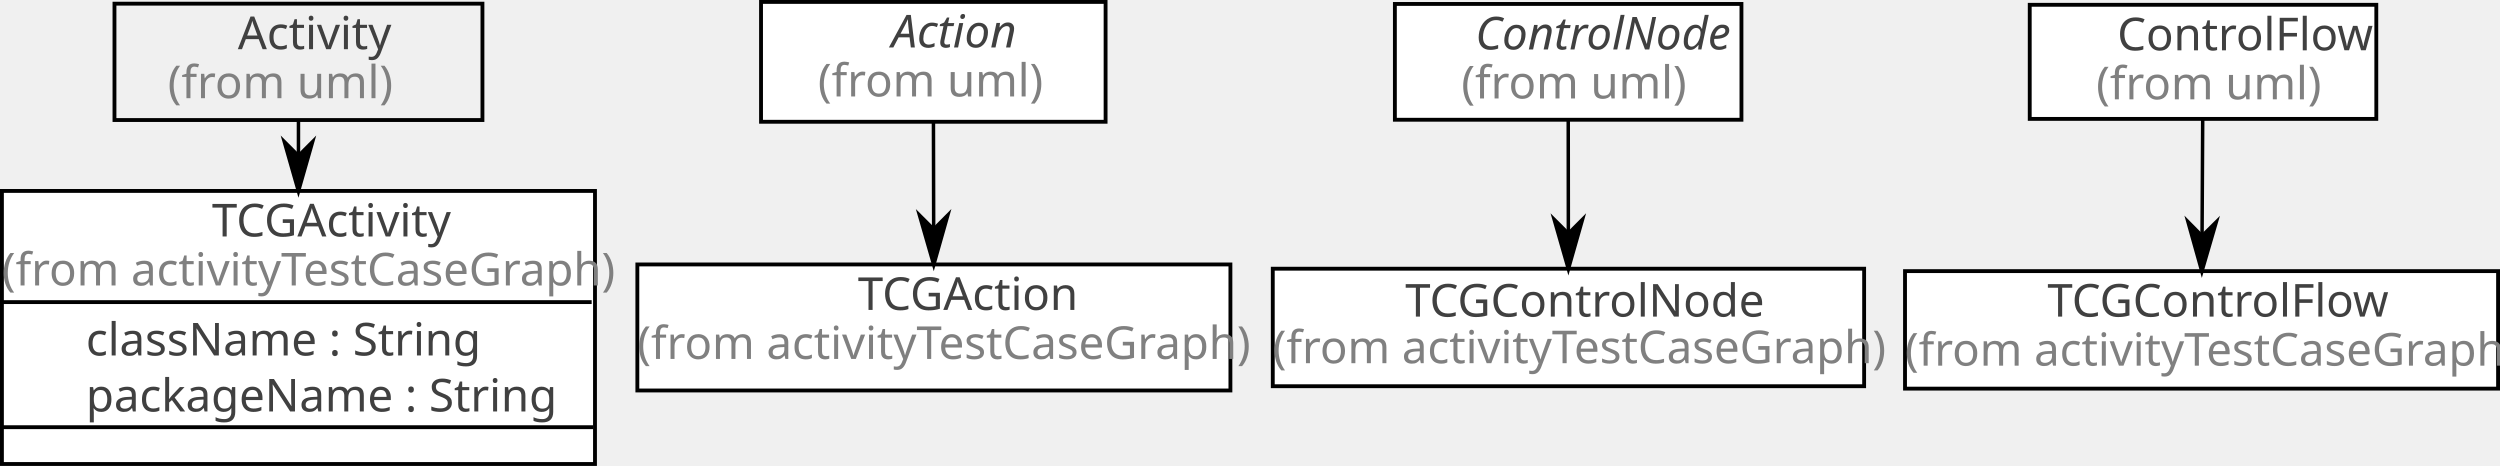
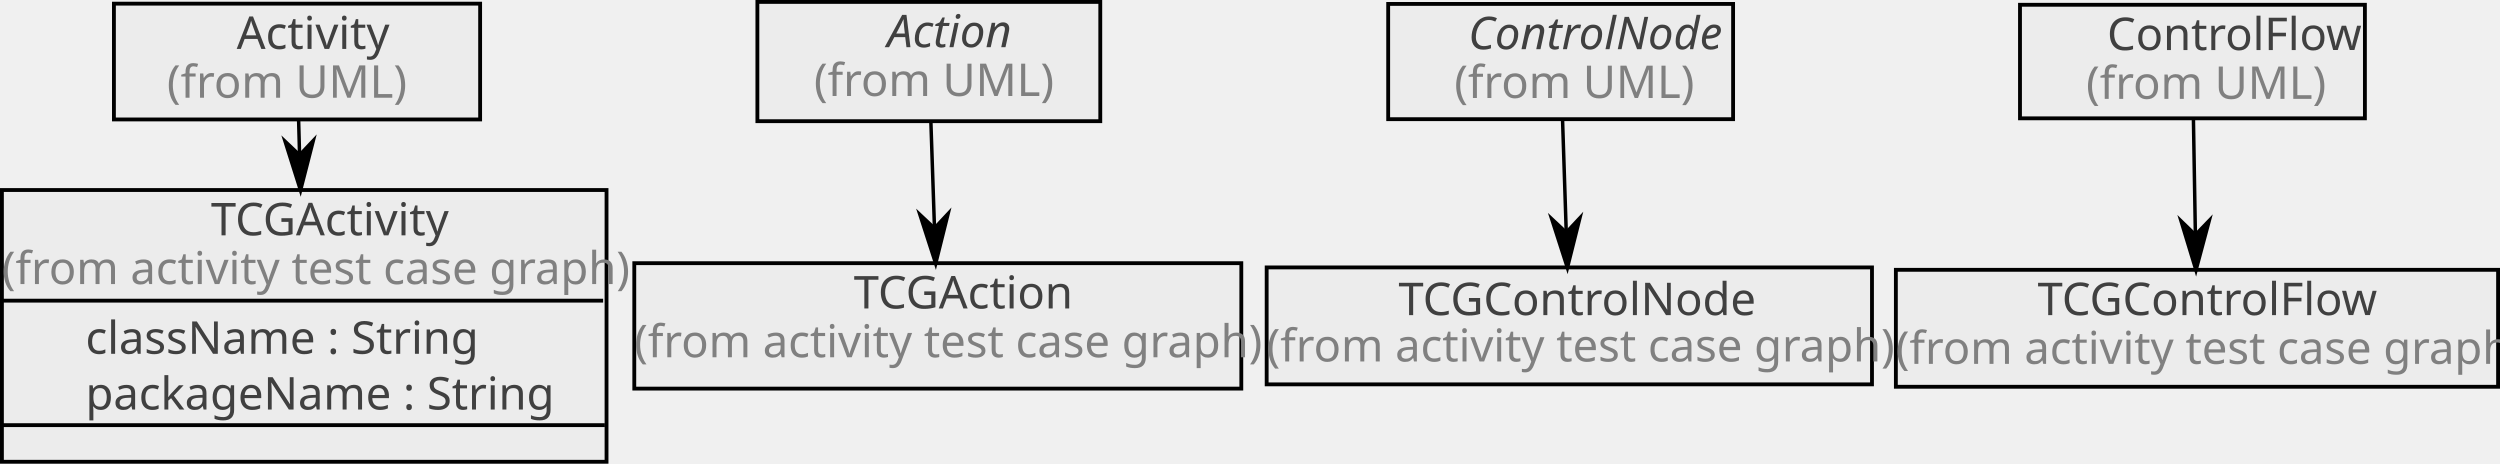
- <svg xmlns="http://www.w3.org/2000/svg" xmlns:xlink="http://www.w3.org/1999/xlink" shape-rendering="auto" width="714.13" text-rendering="auto" contentScriptType="text/ecmascript" color-interpolation="auto" color-rendering="auto" preserveAspectRatio="xMidYMid meet" font-size="12" viewBox="0 0 714.13 133.091" image-rendering="auto" stroke-miterlimit="10" zoomAndPan="magnify" version="1.0" contentStyleType="text/css" font-style="normal" height="133.091" font-weight="normal" id="svg2" style="font-size:12px;font-style:normal;font-weight:normal;fill:#000000;fill-opacity:1;stroke:#000000;stroke-width:1;stroke-linecap:square;stroke-linejoin:miter;stroke-miterlimit:10;stroke-opacity:1;stroke-dasharray:none;stroke-dashoffset:0;font-family:Dialog">
+ <svg xmlns="http://www.w3.org/2000/svg" xmlns:xlink="http://www.w3.org/1999/xlink" shape-rendering="auto" width="717.574" text-rendering="auto" contentScriptType="text/ecmascript" color-interpolation="auto" color-rendering="auto" preserveAspectRatio="xMidYMid meet" font-size="12" viewBox="0 0 717.574 133.091" image-rendering="auto" stroke-miterlimit="10" zoomAndPan="magnify" version="1.0" contentStyleType="text/css" font-style="normal" height="133.091" font-weight="normal" id="svg2" style="font-size:12px;font-style:normal;font-weight:normal;fill:#000000;fill-opacity:1;stroke:#000000;stroke-width:1;stroke-linecap:square;stroke-linejoin:miter;stroke-miterlimit:10;stroke-opacity:1;stroke-dasharray:none;stroke-dashoffset:0;font-family:Dialog">
  <defs id="genericDefs">
    <marker orient="auto" refY="0" refX="0" id="Arrow1Lend" style="overflow:visible">
      <path id="path4189" d="M 0,0 5,-5 -12.5,0 5,5 0,0 z" style="fill-rule:evenodd;stroke:#000000;stroke-width:1pt" transform="matrix(-0.8,0,0,-0.8,-10,0)" />
    </marker>
    <marker orient="auto" refY="0" refX="0" id="Arrow1Send" style="overflow:visible">
      <path id="path4201" d="M 0,0 5,-5 -12.5,0 5,5 0,0 z" style="fill-rule:evenodd;stroke:#000000;stroke-width:1pt" transform="matrix(-0.2,0,0,-0.2,-1.2,0)" />
    </marker>
    <marker orient="auto" refY="0" refX="0" id="Arrow1Lend-1" style="overflow:visible">
      <path id="path4189-7" d="M 0,0 5,-5 -12.5,0 5,5 0,0 z" style="fill-rule:evenodd;stroke:#000000;stroke-width:1pt" transform="matrix(-0.8,0,0,-0.8,-10,0)" />
    </marker>
    <marker orient="auto" refY="0" refX="0" id="Arrow1Lend-0" style="overflow:visible">
      <path id="path4189-9" d="M 0,0 5,-5 -12.5,0 5,5 0,0 z" style="fill-rule:evenodd;stroke:#000000;stroke-width:1pt" transform="matrix(-0.8,0,0,-0.8,-10,0)" />
    </marker>
    <marker orient="auto" refY="0" refX="0" id="Arrow1Lend-8" style="overflow:visible">
      <path id="path4189-2" d="M 0,0 5,-5 -12.5,0 5,5 0,0 z" style="fill-rule:evenodd;stroke:#000000;stroke-width:1pt" transform="matrix(-0.8,0,0,-0.8,-10,0)" />
    </marker>
    <defs id="defs1">
      <linearGradient spreadMethod="pad" xlink:show="other" id="linearGradient1" xlink:actuate="onLoad" xlink:type="simple" y2="89" gradientUnits="userSpaceOnUse" y1="10" x2="255" x1="255" gradientTransform="translate(9.45,9.45)">
        <stop id="stop9" offset="0%" stop-color="rgb(248,249,209)" stop-opacity="1" />
        <stop id="stop11" offset="100%" stop-color="white" stop-opacity="1" />
      </linearGradient>
      <linearGradient spreadMethod="pad" xlink:show="other" id="linearGradient2" xlink:actuate="onLoad" xlink:type="simple" y2="91" gradientUnits="userSpaceOnUse" y1="10" x2="15" x1="15">
        <stop id="stop14" offset="0%" stop-color="rgb(248,249,209)" stop-opacity="1" />
        <stop id="stop16" offset="100%" stop-color="white" stop-opacity="1" />
      </linearGradient>
      <linearGradient spreadMethod="pad" xlink:show="other" id="linearGradient3" xlink:actuate="onLoad" xlink:type="simple" y2="163" gradientUnits="userSpaceOnUse" y1="100" x2="10" x1="10">
        <stop id="stop19" offset="0%" stop-color="rgb(248,249,209)" stop-opacity="1" />
        <stop id="stop21" offset="100%" stop-color="white" stop-opacity="1" />
      </linearGradient>
      <linearGradient spreadMethod="pad" xlink:show="other" id="linearGradient4" xlink:actuate="onLoad" xlink:type="simple" y2="226" gradientUnits="userSpaceOnUse" y1="170" x2="100" x1="100">
        <stop id="stop24" offset="0%" stop-color="rgb(248,249,209)" stop-opacity="1" />
        <stop id="stop26" offset="100%" stop-color="white" stop-opacity="1" />
      </linearGradient>
      <linearGradient spreadMethod="pad" xlink:show="other" id="linearGradient5" xlink:actuate="onLoad" xlink:type="simple" y2="291" gradientUnits="userSpaceOnUse" y1="235" x2="100" x1="100">
        <stop id="stop29" offset="0%" stop-color="rgb(248,249,209)" stop-opacity="1" />
        <stop id="stop31" offset="100%" stop-color="white" stop-opacity="1" />
      </linearGradient>
      <linearGradient spreadMethod="pad" xlink:show="other" id="linearGradient6" xlink:actuate="onLoad" xlink:type="simple" y2="156" gradientUnits="userSpaceOnUse" y1="100" x2="255" x1="255">
        <stop id="stop34" offset="0%" stop-color="rgb(248,249,209)" stop-opacity="1" />
        <stop id="stop36" offset="100%" stop-color="white" stop-opacity="1" />
      </linearGradient>
      <linearGradient spreadMethod="pad" xlink:show="other" id="linearGradient7" xlink:actuate="onLoad" xlink:type="simple" y2="291" gradientUnits="userSpaceOnUse" y1="235" x2="255" x1="255">
        <stop id="stop39" offset="0%" stop-color="rgb(248,249,209)" stop-opacity="1" />
        <stop id="stop41" offset="100%" stop-color="white" stop-opacity="1" />
      </linearGradient>
      <linearGradient spreadMethod="pad" xlink:show="other" id="linearGradient8" xlink:actuate="onLoad" xlink:type="simple" y2="221" gradientUnits="userSpaceOnUse" y1="165" x2="255" x1="255">
        <stop id="stop44" offset="0%" stop-color="rgb(248,249,209)" stop-opacity="1" />
        <stop id="stop46" offset="100%" stop-color="white" stop-opacity="1" />
      </linearGradient>
      <clipPath id="clipPath2" clipPathUnits="userSpaceOnUse">
        <path id="path52" d="m 254,9 169,0 0,18 -169,0 0,-18 z" />
      </clipPath>
      <clipPath id="clipPath5" clipPathUnits="userSpaceOnUse">
        <path id="path61" d="m 259,43 137,0 0,18 -137,0 0,-18 z" />
      </clipPath>
      <clipPath id="clipPath7" clipPathUnits="userSpaceOnUse">
        <path id="path67" d="m 259,59 156,0 0,18 -156,0 0,-18 z" />
      </clipPath>
      <clipPath id="clipPath11" clipPathUnits="userSpaceOnUse">
        <path id="path79" d="m 404,10 18,0 0,18 -18,0 0,-18 z" />
      </clipPath>
      <clipPath id="clipPath12" clipPathUnits="userSpaceOnUse">
        <path id="path82" d="m -1,-1 436,0 0,305 -436,0 0,-305 z" />
      </clipPath>
      <clipPath id="clipPath14" clipPathUnits="userSpaceOnUse">
        <path id="path88" d="M 14,9 202,9 202,27 14,27 14,9 z" />
      </clipPath>
      <clipPath id="clipPath17" clipPathUnits="userSpaceOnUse">
        <path id="path97" d="m 19,43 143,0 0,18 -143,0 0,-18 z" />
      </clipPath>
      <clipPath id="clipPath18" clipPathUnits="userSpaceOnUse">
        <path id="path100" d="m 38,43 124,0 0,18 -124,0 0,-18 z" />
      </clipPath>
      <clipPath id="clipPath19" clipPathUnits="userSpaceOnUse">
        <path id="path103" d="m 19,59 178,0 0,18 -178,0 0,-18 z" />
      </clipPath>
      <clipPath id="clipPath20" clipPathUnits="userSpaceOnUse">
        <path id="path106" d="m 38,59 159,0 0,18 -159,0 0,-18 z" />
      </clipPath>
      <clipPath id="clipPath21" clipPathUnits="userSpaceOnUse">
        <path id="path109" d="m 14,41 188,0 0,37 -188,0 0,-37 z" />
      </clipPath>
      <clipPath id="clipPath22" clipPathUnits="userSpaceOnUse">
        <path id="path112" d="m 14,76 188,0 0,16 -188,0 0,-16 z" />
      </clipPath>
      <clipPath id="clipPath23" clipPathUnits="userSpaceOnUse">
        <path id="path115" d="m 183,10 18,0 0,18 -18,0 0,-18 z" />
      </clipPath>
      <clipPath id="clipPath25" clipPathUnits="userSpaceOnUse">
        <path id="path121" d="m 9,99 193,0 0,18 -193,0 0,-18 z" />
      </clipPath>
      <clipPath id="clipPath28" clipPathUnits="userSpaceOnUse">
        <path id="path130" d="m 14,133 183,0 0,18 -183,0 0,-18 z" />
      </clipPath>
      <clipPath id="clipPath29" clipPathUnits="userSpaceOnUse">
        <path id="path133" d="m 33,133 164,0 0,18 -164,0 0,-18 z" />
      </clipPath>
      <clipPath id="clipPath30" clipPathUnits="userSpaceOnUse">
        <path id="path136" d="m 9,131 193,0 0,21 -193,0 0,-21 z" />
      </clipPath>
      <clipPath id="clipPath31" clipPathUnits="userSpaceOnUse">
        <path id="path139" d="m 9,150 193,0 0,14 -193,0 0,-14 z" />
      </clipPath>
      <clipPath id="clipPath32" clipPathUnits="userSpaceOnUse">
        <path id="path142" d="m 183,100 18,0 0,18 -18,0 0,-18 z" />
      </clipPath>
      <clipPath id="clipPath34" clipPathUnits="userSpaceOnUse">
        <path id="path148" d="m 99,169 102,0 0,18 -102,0 0,-18 z" />
      </clipPath>
      <clipPath id="clipPath37" clipPathUnits="userSpaceOnUse">
        <path id="path157" d="m 99,201 102,0 0,14 -102,0 0,-14 z" />
      </clipPath>
      <clipPath id="clipPath38" clipPathUnits="userSpaceOnUse">
        <path id="path160" d="m 99,213 102,0 0,14 -102,0 0,-14 z" />
      </clipPath>
      <clipPath id="clipPath39" clipPathUnits="userSpaceOnUse">
        <path id="path163" d="m 182,170 18,0 0,18 -18,0 0,-18 z" />
      </clipPath>
      <clipPath id="clipPath41" clipPathUnits="userSpaceOnUse">
        <path id="path169" d="m 99,234 102,0 0,18 -102,0 0,-18 z" />
      </clipPath>
      <clipPath id="clipPath44" clipPathUnits="userSpaceOnUse">
        <path id="path178" d="m 99,266 102,0 0,14 -102,0 0,-14 z" />
      </clipPath>
      <clipPath id="clipPath45" clipPathUnits="userSpaceOnUse">
        <path id="path181" d="m 99,278 102,0 0,14 -102,0 0,-14 z" />
      </clipPath>
      <clipPath id="clipPath46" clipPathUnits="userSpaceOnUse">
        <path id="path184" d="m 182,235 18,0 0,18 -18,0 0,-18 z" />
      </clipPath>
      <clipPath id="clipPath48" clipPathUnits="userSpaceOnUse">
        <path id="path190" d="m 254,99 169,0 0,18 -169,0 0,-18 z" />
      </clipPath>
      <clipPath id="clipPath51" clipPathUnits="userSpaceOnUse">
        <path id="path199" d="m 254,131 169,0 0,14 -169,0 0,-14 z" />
      </clipPath>
      <clipPath id="clipPath52" clipPathUnits="userSpaceOnUse">
        <path id="path202" d="m 254,143 169,0 0,14 -169,0 0,-14 z" />
      </clipPath>
      <clipPath id="clipPath53" clipPathUnits="userSpaceOnUse">
        <path id="path205" d="m 404,100 18,0 0,18 -18,0 0,-18 z" />
      </clipPath>
      <clipPath id="clipPath55" clipPathUnits="userSpaceOnUse">
        <path id="path211" d="m 254,234 169,0 0,18 -169,0 0,-18 z" />
      </clipPath>
      <clipPath id="clipPath58" clipPathUnits="userSpaceOnUse">
        <path id="path220" d="m 254,266 169,0 0,14 -169,0 0,-14 z" />
      </clipPath>
      <clipPath id="clipPath59" clipPathUnits="userSpaceOnUse">
        <path id="path223" d="m 254,278 169,0 0,14 -169,0 0,-14 z" />
      </clipPath>
      <clipPath id="clipPath60" clipPathUnits="userSpaceOnUse">
        <path id="path226" d="m 404,235 18,0 0,18 -18,0 0,-18 z" />
      </clipPath>
      <clipPath id="clipPath62" clipPathUnits="userSpaceOnUse">
        <path id="path232" d="m 254,164 169,0 0,18 -169,0 0,-18 z" />
      </clipPath>
      <clipPath id="clipPath65" clipPathUnits="userSpaceOnUse">
        <path id="path241" d="m 254,196 169,0 0,14 -169,0 0,-14 z" />
      </clipPath>
      <clipPath id="clipPath66" clipPathUnits="userSpaceOnUse">
        <path id="path244" d="m 254,208 169,0 0,14 -169,0 0,-14 z" />
      </clipPath>
      <clipPath id="clipPath67" clipPathUnits="userSpaceOnUse">
        <path id="path247" d="m 404,165 18,0 0,18 -18,0 0,-18 z" />
      </clipPath>
    </defs>
    <linearGradient xlink:href="#linearGradient2" id="linearGradient5661" gradientUnits="userSpaceOnUse" spreadMethod="pad" x1="15" y1="10" x2="15" y2="91" />
    <linearGradient xlink:href="#linearGradient3" id="linearGradient5663" gradientUnits="userSpaceOnUse" spreadMethod="pad" x1="10" y1="100" x2="10" y2="163" />
    <linearGradient xlink:href="#linearGradient4" id="linearGradient5665" gradientUnits="userSpaceOnUse" spreadMethod="pad" x1="100" y1="170" x2="100" y2="226" />
    <linearGradient xlink:href="#linearGradient5" id="linearGradient5667" gradientUnits="userSpaceOnUse" spreadMethod="pad" x1="100" y1="235" x2="100" y2="291" />
    <linearGradient xlink:href="#linearGradient6" id="linearGradient5669" gradientUnits="userSpaceOnUse" spreadMethod="pad" x1="255" y1="100" x2="255" y2="156" />
    <linearGradient xlink:href="#linearGradient7" id="linearGradient5671" gradientUnits="userSpaceOnUse" spreadMethod="pad" x1="255" y1="235" x2="255" y2="291" />
    <linearGradient xlink:href="#linearGradient8" id="linearGradient5673" gradientUnits="userSpaceOnUse" spreadMethod="pad" x1="255" y1="165" x2="255" y2="221" />
  </defs>
-   <rect x="0.55" y="54.541" clip-path="none" width="169.41" height="78" id="rect259" style="font-size:13px;fill:#ffffff;fill-opacity:1;stroke:#000000;stroke-width:1.1;stroke-linecap:butt;stroke-opacity:1;font-family:Tahoma" />
+   <rect x="0.55" y="54.541" clip-path="none" width="173.543" height="78" id="rect259" style="font-size:13px;fill:#ececec;fill-opacity:1;stroke:#000000;stroke-width:1.1;stroke-linecap:butt;stroke-opacity:1;font-family:Tahoma" />
  <text x="60.55" y="67.541" clip-path="none" xml:space="preserve" id="text263" style="font-size:13px;fill:#404040;stroke:none;font-family:Tahoma">TCGActivity</text>
-   <text xml:space="preserve" x="0.55" y="81.541" clip-path="none" id="text265" style="font-size:13px;fill:#808080;stroke:none;font-family:Tahoma">(from activityTestCaseGraph)</text>
+   <text xml:space="preserve" x="0.55" y="81.541" clip-path="none" id="text265" style="font-size:13px;fill:#808080;stroke:none;font-family:Tahoma">(from activity test case graph)</text>
  <text x="24.55" y="101.541" clip-path="none" xml:space="preserve" id="text269" style="font-size:13px;fill:#404040;stroke:none;font-family:Tahoma">className : String</text>
  <text x="24.55" y="117.541" clip-path="none" xml:space="preserve" id="text273" style="font-size:13px;fill:#404040;stroke:none;font-family:Tahoma">packageName : String</text>
-   <line clip-path="none" x1="0.555" x2="169.007" y1="86.297" y2="86.297" id="line275" style="font-size:13px;fill:none;stroke:#000000;stroke-width:1.1;stroke-linecap:butt;stroke-opacity:1;font-family:Tahoma" />
-   <line clip-path="none" x1="0.556" x2="169.492" y1="122.028" y2="122.028" id="line277" style="font-size:13px;fill:none;stroke:#000000;stroke-width:1.1;stroke-linecap:butt;stroke-opacity:1;font-family:Tahoma" />
-   <rect x="32.699" y="1.049" clip-path="none" width="105.113" height="33.237" id="rect287" style="font-size:13px;fill:none;stroke:#000000;stroke-width:1.1;stroke-linecap:butt;stroke-opacity:1;font-family:Tahoma" />
+   <line clip-path="none" x1="0.555" x2="173.117" y1="86.297" y2="86.297" id="line275" style="font-size:13px;fill:none;stroke:#000000;stroke-width:1.1;stroke-linecap:butt;stroke-opacity:1;font-family:Tahoma" />
+   <line clip-path="none" x1="0.557" x2="173.614" y1="122.028" y2="122.028" id="line277" style="font-size:13px;fill:none;stroke:#000000;stroke-width:1.1;stroke-linecap:butt;stroke-opacity:1;font-family:Tahoma" />
+   <rect x="32.699" y="1.049" clip-path="none" width="105.113" height="33.237" id="rect287" style="font-size:13px;fill:#ececec;stroke:#000000;stroke-width:1.1;stroke-linecap:butt;stroke-opacity:1;font-family:Tahoma" />
  <text x="67.935" y="14.049" clip-path="none" xml:space="preserve" id="text291" style="font-size:13px;fill:#404040;stroke:none;font-family:Tahoma">Activity</text>
-   <text xml:space="preserve" x="47.935" y="28.049" clip-path="none" id="text293" style="font-size:13px;fill:#808080;stroke:none;font-family:Tahoma">(from uml)</text>
-   <rect x="217.391" y="0.55" clip-path="none" width="98.422" height="34.234" id="rect315" style="font-size:13px;fill:#ffffff;fill-opacity:1;stroke:#000000;stroke-width:1.1;stroke-linecap:butt;stroke-opacity:1;font-family:Tahoma" />
+   <text xml:space="preserve" x="47.935" y="28.049" clip-path="none" id="text293" style="font-size:13px;fill:#808080;stroke:none;font-family:Tahoma">(from UML)</text>
+   <rect x="217.391" y="0.55" clip-path="none" width="98.422" height="34.234" id="rect315" style="font-size:13px;fill:#ececec;fill-opacity:1;stroke:#000000;stroke-width:1.1;stroke-linecap:butt;stroke-opacity:1;font-family:Tahoma" />
  <text x="254.654" y="13.55" clip-path="none" font-style="italic" xml:space="preserve" id="text319" style="font-size:13px;font-style:italic;fill:#404040;stroke:none;font-family:Tahoma">Action</text>
-   <text xml:space="preserve" x="233.654" y="27.55" clip-path="none" id="text321" style="font-size:13px;fill:#808080;stroke:none;font-family:Tahoma">(from uml)</text>
-   <rect x="398.45" y="1.127" clip-path="none" width="99" height="33.08" id="rect339" style="font-size:13px;fill:#ffffff;fill-opacity:1;stroke:#000000;stroke-width:1.1;stroke-linecap:butt;stroke-opacity:1;font-family:Tahoma" />
+   <text xml:space="preserve" x="233.654" y="27.55" clip-path="none" id="text321" style="font-size:13px;fill:#808080;stroke:none;font-family:Tahoma">(from UML)</text>
+   <rect x="398.45" y="1.127" clip-path="none" width="99" height="33.08" id="rect339" style="font-size:13px;fill:#ececec;fill-opacity:1;stroke:#000000;stroke-width:1.1;stroke-linecap:butt;stroke-opacity:1;font-family:Tahoma" />
  <text x="421.45" y="14.127" clip-path="none" font-style="italic" xml:space="preserve" id="text343" style="font-size:13px;font-style:italic;fill:#404040;stroke:none;font-family:Tahoma">ControlNode</text>
-   <text xml:space="preserve" x="417.45" y="28.127" clip-path="none" id="text345" style="font-size:13px;fill:#808080;stroke:none;font-family:Tahoma">(from uml)</text>
-   <rect x="579.797" y="1.371" clip-path="none" width="99" height="32.593" id="rect359" style="font-size:13px;fill:#ffffff;fill-opacity:1;stroke:#000000;stroke-width:1.1;stroke-linecap:butt;stroke-opacity:1;font-family:Tahoma" />
+   <text xml:space="preserve" x="417.45" y="28.127" clip-path="none" id="text345" style="font-size:13px;fill:#808080;stroke:none;font-family:Tahoma">(from UML)</text>
+   <rect x="579.797" y="1.371" clip-path="none" width="99" height="32.593" id="rect359" style="font-size:13px;fill:#ececec;fill-opacity:1;stroke:#000000;stroke-width:1.1;stroke-linecap:butt;stroke-opacity:1;font-family:Tahoma" />
  <text x="604.797" y="14.371" clip-path="none" xml:space="preserve" id="text363" style="font-size:13px;fill:#404040;stroke:none;font-family:Tahoma">ControlFlow</text>
-   <text xml:space="preserve" x="598.797" y="28.371" clip-path="none" id="text365" style="font-size:13px;fill:#808080;stroke:none;font-family:Tahoma">(from uml)</text>
-   <rect x="182.06" y="75.54" clip-path="none" width="169.41" height="36.002" id="rect379" style="font-size:13px;fill:#ffffff;fill-opacity:1;stroke:#000000;stroke-width:1.1;stroke-linecap:butt;stroke-opacity:1;font-family:Tahoma" />
+   <text xml:space="preserve" x="598.797" y="28.371" clip-path="none" id="text365" style="font-size:13px;fill:#808080;stroke:none;font-family:Tahoma">(from UML)</text>
+   <rect x="182.06" y="75.54" clip-path="none" width="174.232" height="36.002" id="rect379" style="font-size:13px;fill:#ececec;fill-opacity:1;stroke:#000000;stroke-width:1.1;stroke-linecap:butt;stroke-opacity:1;font-family:Tahoma" />
  <text x="245.06" y="88.54" clip-path="none" xml:space="preserve" id="text383" style="font-size:13px;fill:#404040;stroke:none;font-family:Tahoma">TCGAction</text>
-   <text xml:space="preserve" x="182.06" y="102.54" clip-path="none" id="text385" style="font-size:13px;fill:#808080;stroke:none;font-family:Tahoma">(from activityTestCaseGraph)</text>
-   <rect x="363.57" y="76.757" clip-path="none" width="168.923" height="33.567" id="rect399" style="font-size:13px;fill:#ffffff;fill-opacity:1;stroke:#000000;stroke-width:1.1;stroke-linecap:butt;stroke-opacity:1;font-family:Tahoma" />
-   <text xml:space="preserve" x="363.57" y="103.757" clip-path="none" id="text405" style="font-size:13px;fill:#808080;stroke:none;font-family:Tahoma">(from activityTestCaseGraph)</text>
-   <rect x="544.17" y="77.446" clip-path="none" width="169.41" height="33.567" id="rect419" style="font-size:13px;fill:#ffffff;fill-opacity:1;stroke:#000000;stroke-width:1.1;stroke-linecap:butt;stroke-opacity:1;font-family:Tahoma" />
+   <text xml:space="preserve" x="182.06" y="102.54" clip-path="none" id="text385" style="font-size:13px;fill:#808080;stroke:none;font-family:Tahoma">(from activity test case graph)</text>
+   <rect x="363.57" y="76.757" clip-path="none" width="173.745" height="33.567" id="rect399" style="font-size:13px;fill:#ececec;fill-opacity:1;stroke:#000000;stroke-width:1.1;stroke-linecap:butt;stroke-opacity:1;font-family:Tahoma" />
+   <text xml:space="preserve" x="363.57" y="103.757" clip-path="none" id="text405" style="font-size:13px;fill:#808080;stroke:none;font-family:Tahoma">(from activity test case graph)</text>
+   <rect x="544.17" y="77.446" clip-path="none" width="172.854" height="33.567" id="rect419" style="font-size:13px;fill:#ececec;fill-opacity:1;stroke:#000000;stroke-width:1.1;stroke-linecap:butt;stroke-opacity:1;font-family:Tahoma" />
  <text x="401.415" y="90.446" clip-path="none" xml:space="preserve" id="text423" style="font-size:13px;fill:#404040;stroke:none;font-family:Tahoma">TCGControlNode</text>
-   <text xml:space="preserve" x="544.17" y="104.446" clip-path="none" id="text425" style="font-size:13px;fill:#808080;stroke:none;font-family:Tahoma">(from activityTestCaseGraph)</text>
-   <path style="fill:none;stroke:#000000;stroke-width:1px;stroke-linecap:butt;stroke-linejoin:miter;stroke-opacity:1;marker-start:none;marker-end:url(#Arrow1Lend-8)" d="m 629.207,33.963 -0.24,43.483" id="path4288" />
-   <path style="fill:none;stroke:#000000;stroke-width:1px;stroke-linecap:butt;stroke-linejoin:miter;stroke-opacity:1;marker-start:none;marker-end:url(#Arrow1Lend-8)" d="m 447.968,34.207 0.045,42.55" id="path4290" />
-   <path style="fill:none;stroke:#000000;stroke-width:1px;stroke-linecap:butt;stroke-linejoin:miter;stroke-opacity:1;marker-start:none;marker-end:url(#Arrow1Lend-8)" d="m 266.639,34.784 0.087,40.755" id="path4292" />
-   <path style="fill:none;stroke:#000000;stroke-width:1px;stroke-linecap:butt;stroke-linejoin:miter;stroke-opacity:1;marker-start:none;marker-end:url(#Arrow1Lend-8)" d="m 85.255,34.285 10e-7,20.255" id="path4296" />
+   <text xml:space="preserve" x="544.17" y="104.446" clip-path="none" id="text425" style="font-size:13px;fill:#808080;stroke:none;font-family:Tahoma">(from activity test case graph)</text>
+   <path style="fill:none;stroke:#000000;stroke-width:1px;stroke-linecap:butt;stroke-linejoin:miter;stroke-opacity:1;marker-start:none;marker-end:url(#Arrow1Lend-8)" d="m 629.574,33.963 0.738,43.483" id="path4288" />
+   <path style="fill:none;stroke:#000000;stroke-width:1px;stroke-linecap:butt;stroke-linejoin:miter;stroke-opacity:1;marker-start:none;marker-end:url(#Arrow1Lend-8)" d="m 448.493,34.207 1.398,42.55" id="path4290" />
+   <path style="fill:none;stroke:#000000;stroke-width:1px;stroke-linecap:butt;stroke-linejoin:miter;stroke-opacity:1;marker-start:none;marker-end:url(#Arrow1Lend-8)" d="m 267.183,34.784 1.382,40.755" id="path4292" />
+   <path style="fill:none;stroke:#000000;stroke-width:1px;stroke-linecap:butt;stroke-linejoin:miter;stroke-opacity:1;marker-start:none;marker-end:url(#Arrow1Lend-8)" d="m 85.708,34.285 0.552,20.255" id="path4296" />
  <text x="584.859" y="90.446" clip-path="none" xml:space="preserve" id="text403" style="font-size:13px;fill:#404040;stroke:none;font-family:Tahoma">TCGControlFlow</text>
</svg>
